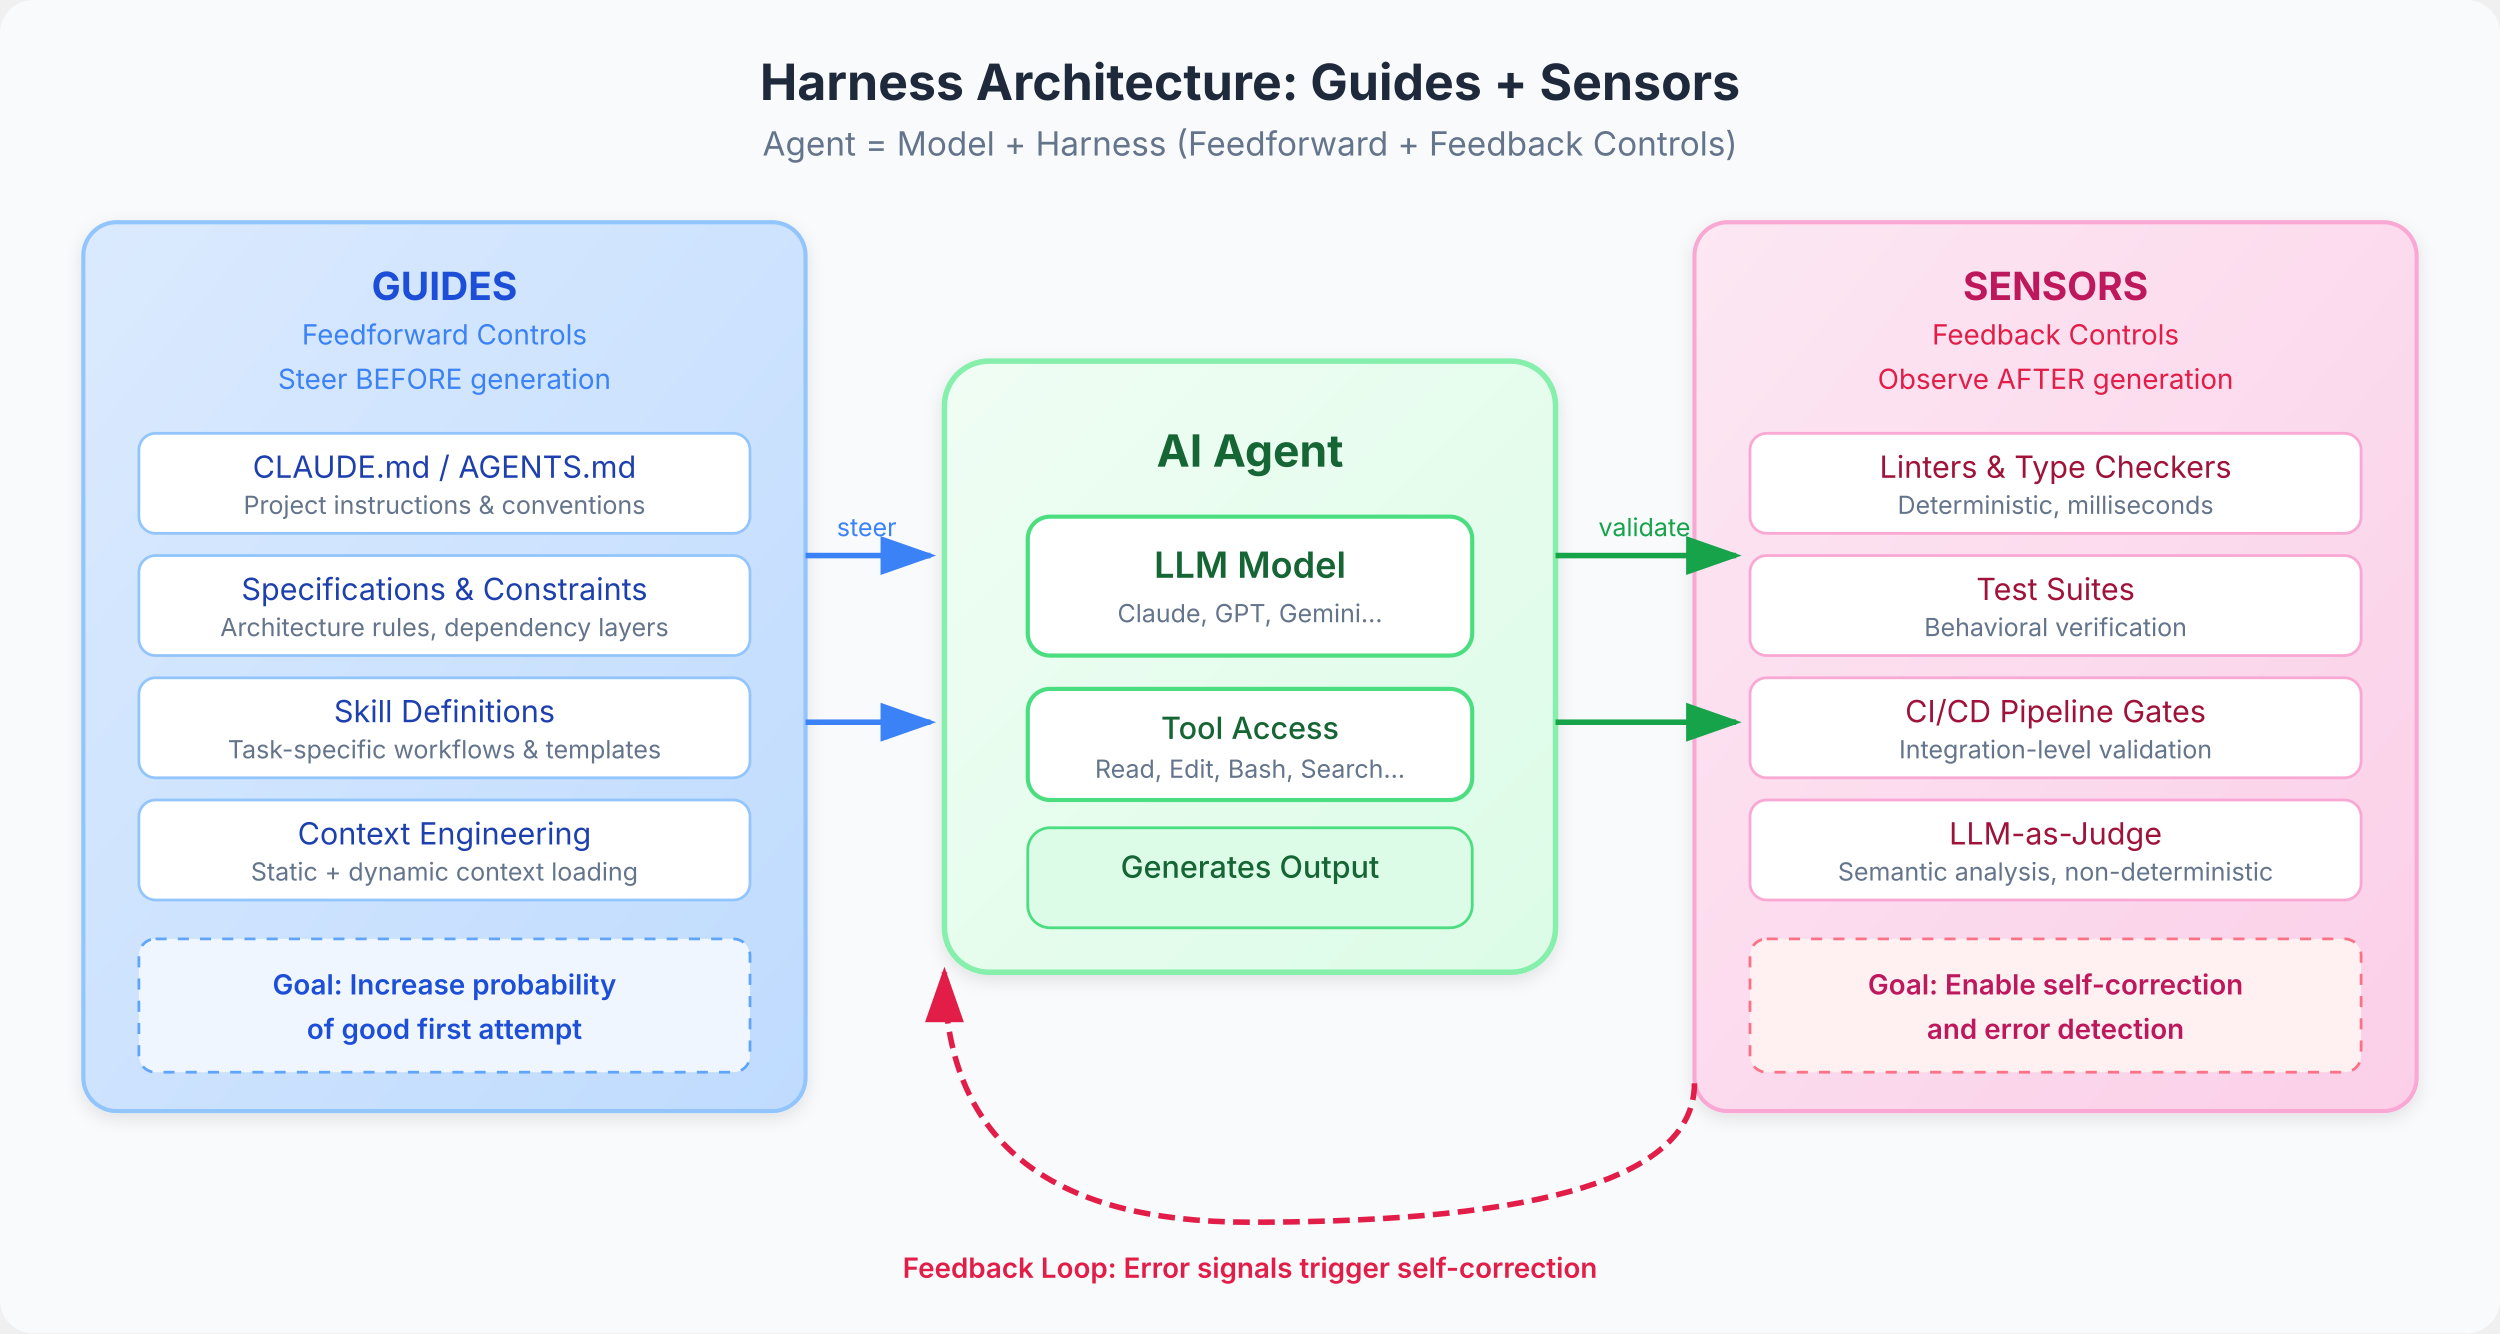
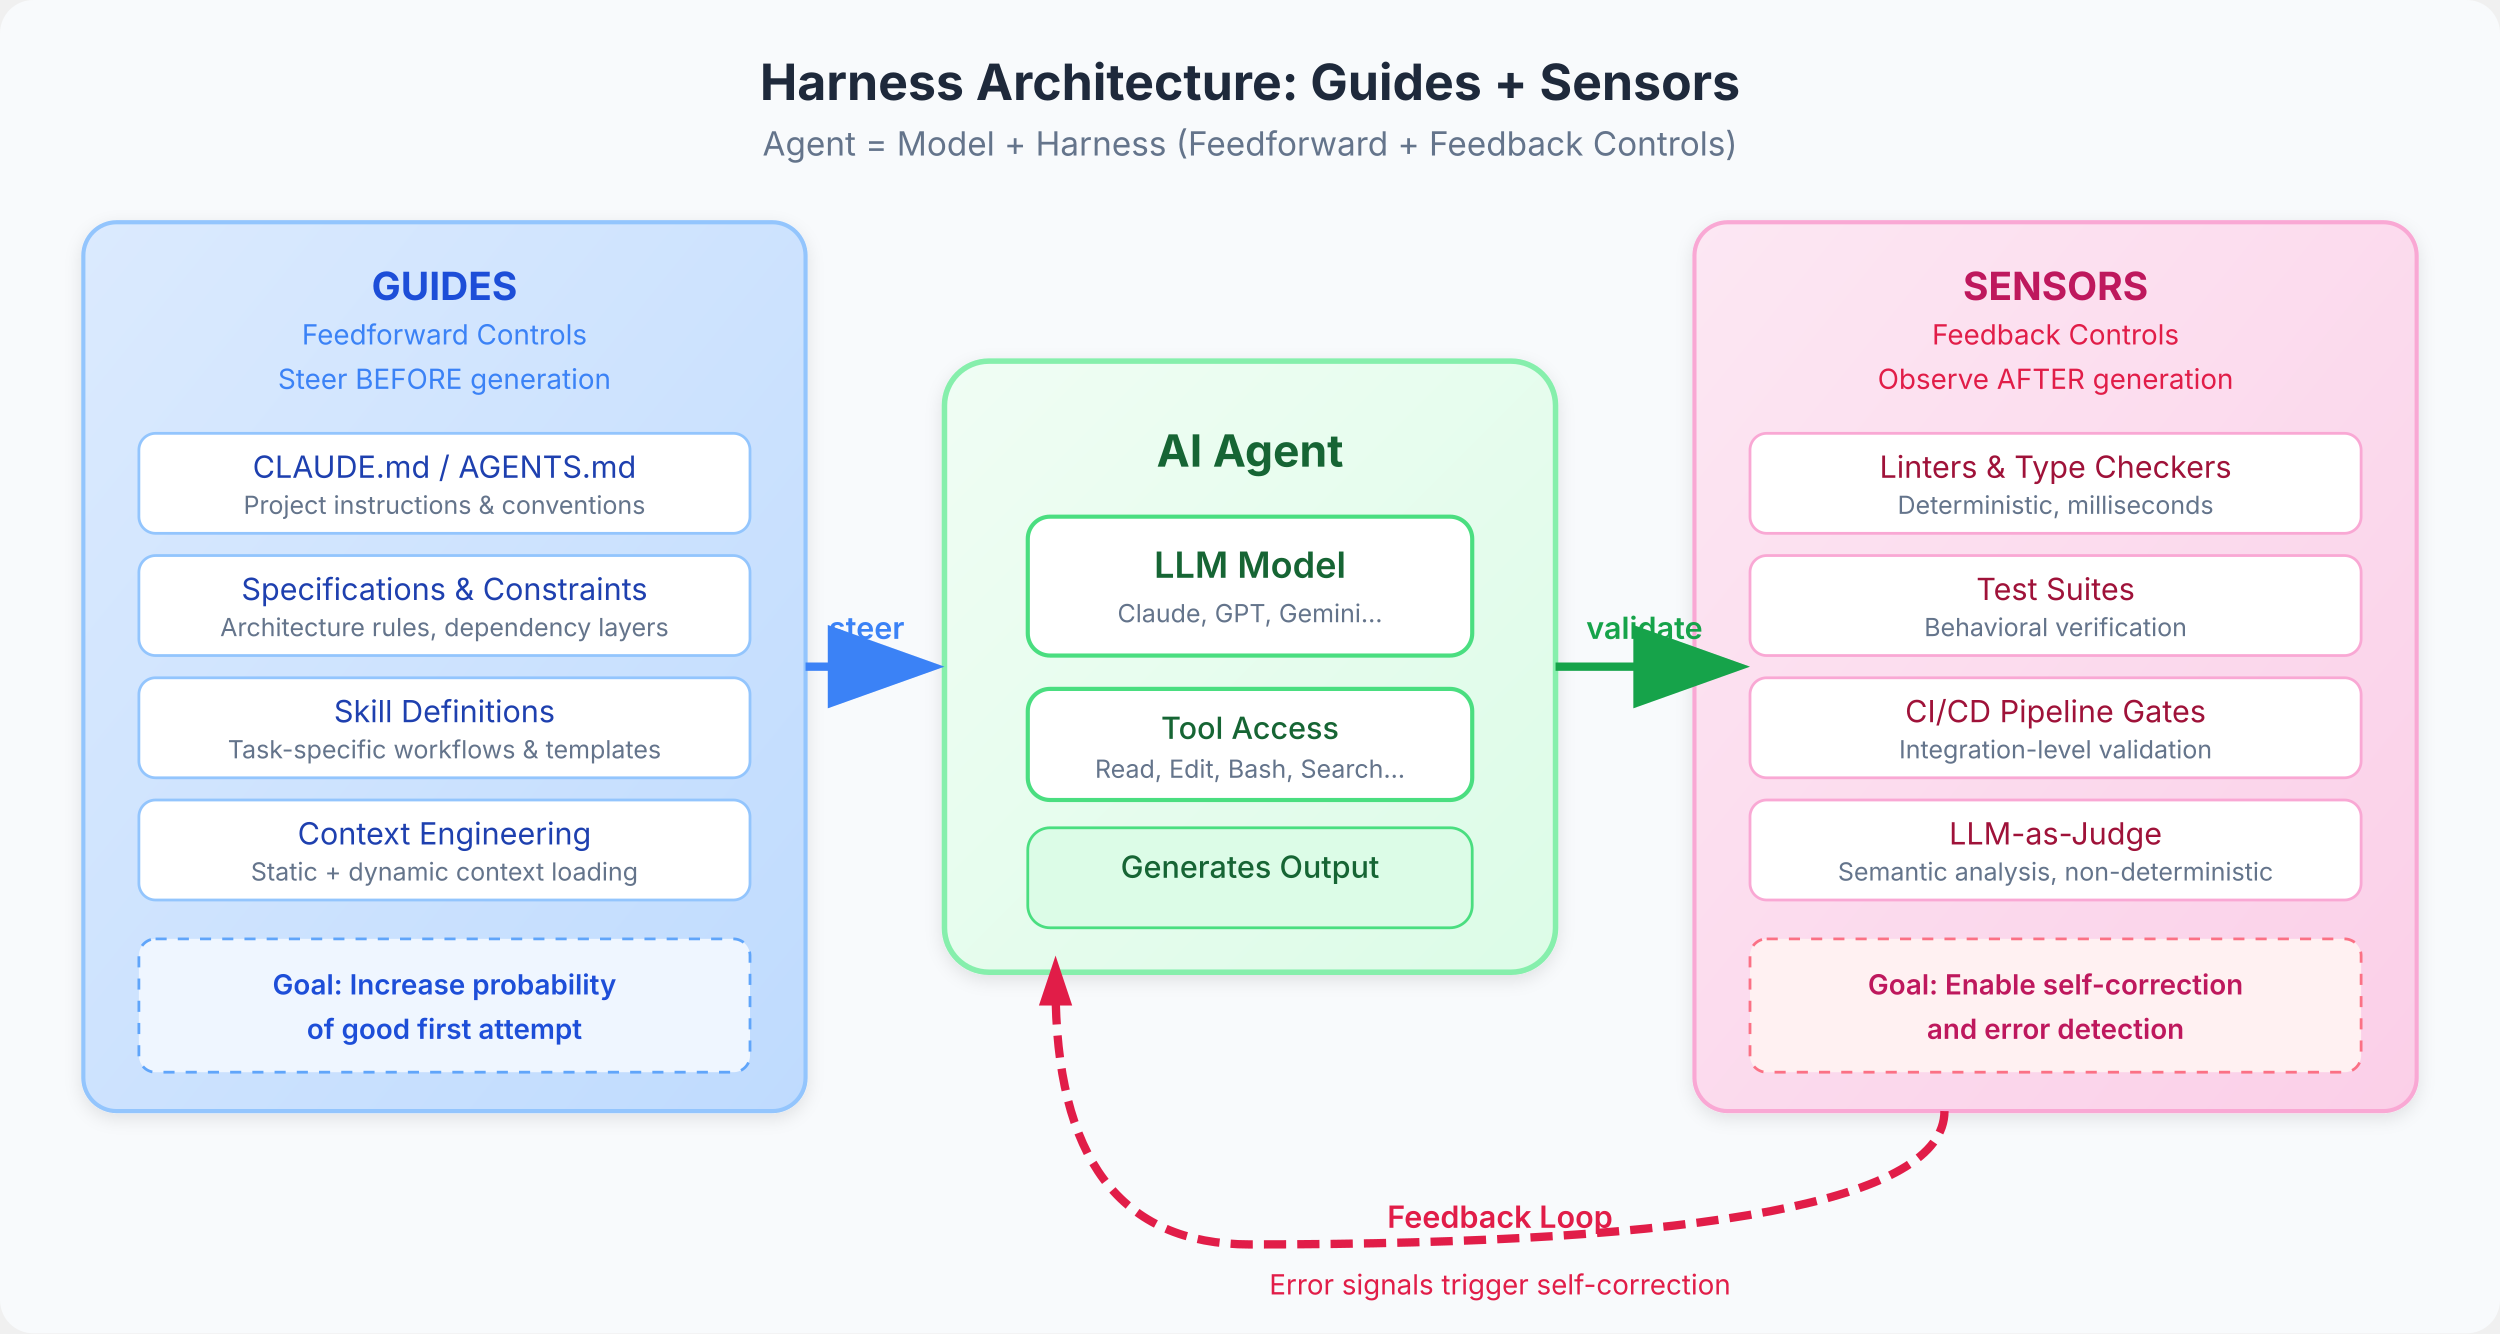
<svg xmlns="http://www.w3.org/2000/svg" viewBox="0 0 900 480" font-family="Inter, system-ui, sans-serif">
  <defs>
    <linearGradient id="guideBg" x1="0%" y1="0%" x2="100%" y2="100%">
      <stop offset="0%" style="stop-color:#dbeafe;stop-opacity:1" />
      <stop offset="100%" style="stop-color:#bfdbfe;stop-opacity:1" />
    </linearGradient>
    <linearGradient id="sensorBg" x1="0%" y1="0%" x2="100%" y2="100%">
      <stop offset="0%" style="stop-color:#fce7f3;stop-opacity:1" />
      <stop offset="100%" style="stop-color:#fbcfe8;stop-opacity:1" />
    </linearGradient>
    <linearGradient id="agentBg" x1="0%" y1="0%" x2="100%" y2="100%">
      <stop offset="0%" style="stop-color:#f0fdf4;stop-opacity:1" />
      <stop offset="100%" style="stop-color:#dcfce7;stop-opacity:1" />
    </linearGradient>
    <linearGradient id="outputBg" x1="0%" y1="0%" x2="100%" y2="100%">
      <stop offset="0%" style="stop-color:#fefce8;stop-opacity:1" />
      <stop offset="100%" style="stop-color:#fef9c3;stop-opacity:1" />
    </linearGradient>
-     <marker id="arrowBlue" markerWidth="10" markerHeight="7" refX="9" refY="3.5" orient="auto">
-       <polygon points="0 0, 10 3.5, 0 7" fill="#3b82f6" />
+     <marker id="arrowBlue" markerWidth="14" markerHeight="10" refX="12" refY="5" orient="auto">
+       <polygon points="0 0, 14 5, 0 10" fill="#3b82f6" />
    </marker>
-     <marker id="arrowRose" markerWidth="10" markerHeight="7" refX="9" refY="3.5" orient="auto">
-       <polygon points="0 0, 10 3.5, 0 7" fill="#e11d48" />
+     <marker id="arrowRose" markerWidth="14" markerHeight="10" refX="12" refY="5" orient="auto">
+       <polygon points="0 0, 14 5, 0 10" fill="#e11d48" />
    </marker>
-     <marker id="arrowGreen" markerWidth="10" markerHeight="7" refX="9" refY="3.5" orient="auto">
-       <polygon points="0 0, 10 3.5, 0 7" fill="#16a34a" />
-     </marker>
-     <marker id="arrowSlate" markerWidth="10" markerHeight="7" refX="9" refY="3.5" orient="auto">
-       <polygon points="0 0, 10 3.5, 0 7" fill="#64748b" />
+     <marker id="arrowGreen" markerWidth="14" markerHeight="10" refX="12" refY="5" orient="auto">
+       <polygon points="0 0, 14 5, 0 10" fill="#16a34a" />
    </marker>
    <filter id="shadow" x="-4%" y="-4%" width="108%" height="112%">
      <feDropShadow dx="0" dy="2" stdDeviation="3" flood-opacity="0.1" />
    </filter>
  </defs>
  <rect width="900" height="480" rx="12" fill="#f8fafc" />
  <text x="450" y="36" text-anchor="middle" font-size="18" font-weight="700" fill="#1e293b">Harness Architecture: Guides + Sensors</text>
  <text x="450" y="56" text-anchor="middle" font-size="12" fill="#64748b">Agent = Model + Harness (Feedforward + Feedback Controls)</text>
  <rect x="30" y="80" width="260" height="320" rx="12" fill="url(#guideBg)" stroke="#93c5fd" stroke-width="1.5" filter="url(#shadow)" />
  <text x="160" y="108" text-anchor="middle" font-size="14" font-weight="700" fill="#1d4ed8">GUIDES</text>
  <text x="160" y="124" text-anchor="middle" font-size="10" fill="#3b82f6">Feedforward Controls</text>
  <text x="160" y="140" text-anchor="middle" font-size="10" fill="#3b82f6">Steer BEFORE generation</text>
  <rect x="50" y="156" width="220" height="36" rx="6" fill="white" stroke="#93c5fd" stroke-width="1" />
  <text x="160" y="172" text-anchor="middle" font-size="11" fill="#1e40af">CLAUDE.md / AGENTS.md</text>
  <text x="160" y="185" text-anchor="middle" font-size="9" fill="#64748b">Project instructions &amp; conventions</text>
  <rect x="50" y="200" width="220" height="36" rx="6" fill="white" stroke="#93c5fd" stroke-width="1" />
  <text x="160" y="216" text-anchor="middle" font-size="11" fill="#1e40af">Specifications &amp; Constraints</text>
  <text x="160" y="229" text-anchor="middle" font-size="9" fill="#64748b">Architecture rules, dependency layers</text>
  <rect x="50" y="244" width="220" height="36" rx="6" fill="white" stroke="#93c5fd" stroke-width="1" />
  <text x="160" y="260" text-anchor="middle" font-size="11" fill="#1e40af">Skill Definitions</text>
  <text x="160" y="273" text-anchor="middle" font-size="9" fill="#64748b">Task-specific workflows &amp; templates</text>
  <rect x="50" y="288" width="220" height="36" rx="6" fill="white" stroke="#93c5fd" stroke-width="1" />
  <text x="160" y="304" text-anchor="middle" font-size="11" fill="#1e40af">Context Engineering</text>
  <text x="160" y="317" text-anchor="middle" font-size="9" fill="#64748b">Static + dynamic context loading</text>
  <rect x="50" y="338" width="220" height="48" rx="6" fill="#eff6ff" stroke="#60a5fa" stroke-width="1" stroke-dasharray="4" />
  <text x="160" y="358" text-anchor="middle" font-size="10" font-weight="600" fill="#1d4ed8">Goal: Increase probability</text>
  <text x="160" y="374" text-anchor="middle" font-size="10" font-weight="600" fill="#1d4ed8">of good first attempt</text>
  <rect x="340" y="130" width="220" height="220" rx="16" fill="url(#agentBg)" stroke="#86efac" stroke-width="2" filter="url(#shadow)" />
  <text x="450" y="168" text-anchor="middle" font-size="16" font-weight="700" fill="#166534">AI Agent</text>
  <rect x="370" y="186" width="160" height="50" rx="8" fill="white" stroke="#4ade80" stroke-width="1.5" />
  <text x="450" y="208" text-anchor="middle" font-size="13" font-weight="600" fill="#166534">LLM Model</text>
  <text x="450" y="224" text-anchor="middle" font-size="9" fill="#64748b">Claude, GPT, Gemini...</text>
  <rect x="370" y="248" width="160" height="40" rx="8" fill="white" stroke="#4ade80" stroke-width="1.5" />
  <text x="450" y="266" text-anchor="middle" font-size="11" font-weight="500" fill="#166534">Tool Access</text>
  <text x="450" y="280" text-anchor="middle" font-size="9" fill="#64748b">Read, Edit, Bash, Search...</text>
  <rect x="370" y="298" width="160" height="36" rx="8" fill="#dcfce7" stroke="#4ade80" stroke-width="1" />
  <text x="450" y="316" text-anchor="middle" font-size="11" font-weight="500" fill="#166534">Generates Output</text>
  <rect x="610" y="80" width="260" height="320" rx="12" fill="url(#sensorBg)" stroke="#f9a8d4" stroke-width="1.5" filter="url(#shadow)" />
  <text x="740" y="108" text-anchor="middle" font-size="14" font-weight="700" fill="#be185d">SENSORS</text>
  <text x="740" y="124" text-anchor="middle" font-size="10" fill="#e11d48">Feedback Controls</text>
  <text x="740" y="140" text-anchor="middle" font-size="10" fill="#e11d48">Observe AFTER generation</text>
  <rect x="630" y="156" width="220" height="36" rx="6" fill="white" stroke="#f9a8d4" stroke-width="1" />
  <text x="740" y="172" text-anchor="middle" font-size="11" fill="#9f1239">Linters &amp; Type Checkers</text>
  <text x="740" y="185" text-anchor="middle" font-size="9" fill="#64748b">Deterministic, milliseconds</text>
  <rect x="630" y="200" width="220" height="36" rx="6" fill="white" stroke="#f9a8d4" stroke-width="1" />
  <text x="740" y="216" text-anchor="middle" font-size="11" fill="#9f1239">Test Suites</text>
  <text x="740" y="229" text-anchor="middle" font-size="9" fill="#64748b">Behavioral verification</text>
  <rect x="630" y="244" width="220" height="36" rx="6" fill="white" stroke="#f9a8d4" stroke-width="1" />
  <text x="740" y="260" text-anchor="middle" font-size="11" fill="#9f1239">CI/CD Pipeline Gates</text>
  <text x="740" y="273" text-anchor="middle" font-size="9" fill="#64748b">Integration-level validation</text>
  <rect x="630" y="288" width="220" height="36" rx="6" fill="white" stroke="#f9a8d4" stroke-width="1" />
  <text x="740" y="304" text-anchor="middle" font-size="11" fill="#9f1239">LLM-as-Judge</text>
  <text x="740" y="317" text-anchor="middle" font-size="9" fill="#64748b">Semantic analysis, non-deterministic</text>
  <rect x="630" y="338" width="220" height="48" rx="6" fill="#fff1f2" stroke="#fb7185" stroke-width="1" stroke-dasharray="4" />
  <text x="740" y="358" text-anchor="middle" font-size="10" font-weight="600" fill="#be185d">Goal: Enable self-correction</text>
  <text x="740" y="374" text-anchor="middle" font-size="10" font-weight="600" fill="#be185d">and error detection</text>
-   <line x1="290" y1="200" x2="335" y2="200" stroke="#3b82f6" stroke-width="2" marker-end="url(#arrowBlue)" />
-   <line x1="290" y1="260" x2="335" y2="260" stroke="#3b82f6" stroke-width="2" marker-end="url(#arrowBlue)" />
-   <line x1="560" y1="200" x2="625" y2="200" stroke="#16a34a" stroke-width="2" marker-end="url(#arrowGreen)" />
-   <line x1="560" y1="260" x2="625" y2="260" stroke="#16a34a" stroke-width="2" marker-end="url(#arrowGreen)" />
-   <path d="M 610 390 Q 610 440 450 440 Q 340 440 340 350" fill="none" stroke="#e11d48" stroke-width="2" stroke-dasharray="6,3" marker-end="url(#arrowRose)" />
-   <text x="450" y="460" text-anchor="middle" font-size="10" font-weight="600" fill="#e11d48">Feedback Loop: Error signals trigger self-correction</text>
-   <text x="312" y="193" text-anchor="middle" font-size="9" fill="#3b82f6">steer</text>
-   <text x="592" y="193" text-anchor="middle" font-size="9" fill="#16a34a">validate</text>
+   <line x1="290" y1="240" x2="334" y2="240" stroke="#3b82f6" stroke-width="3" marker-end="url(#arrowBlue)" />
+   <text x="312" y="230" text-anchor="middle" font-size="11" font-weight="600" fill="#3b82f6">steer</text>
+   <line x1="560" y1="240" x2="624" y2="240" stroke="#16a34a" stroke-width="3" marker-end="url(#arrowGreen)" />
+   <text x="592" y="230" text-anchor="middle" font-size="11" font-weight="600" fill="#16a34a">validate</text>
+   <path d="M 700 400 Q 700 448 450 448 Q 380 448 380 355" fill="none" stroke="#e11d48" stroke-width="3" stroke-dasharray="8,4" />
+   <polygon points="374,362 380,344 386,362" fill="#e11d48" />
+   <text x="540" y="442" text-anchor="middle" font-size="11" font-weight="600" fill="#e11d48">Feedback Loop</text>
+   <text x="540" y="466" text-anchor="middle" font-size="10" fill="#e11d48">Error signals trigger self-correction</text>
</svg>
